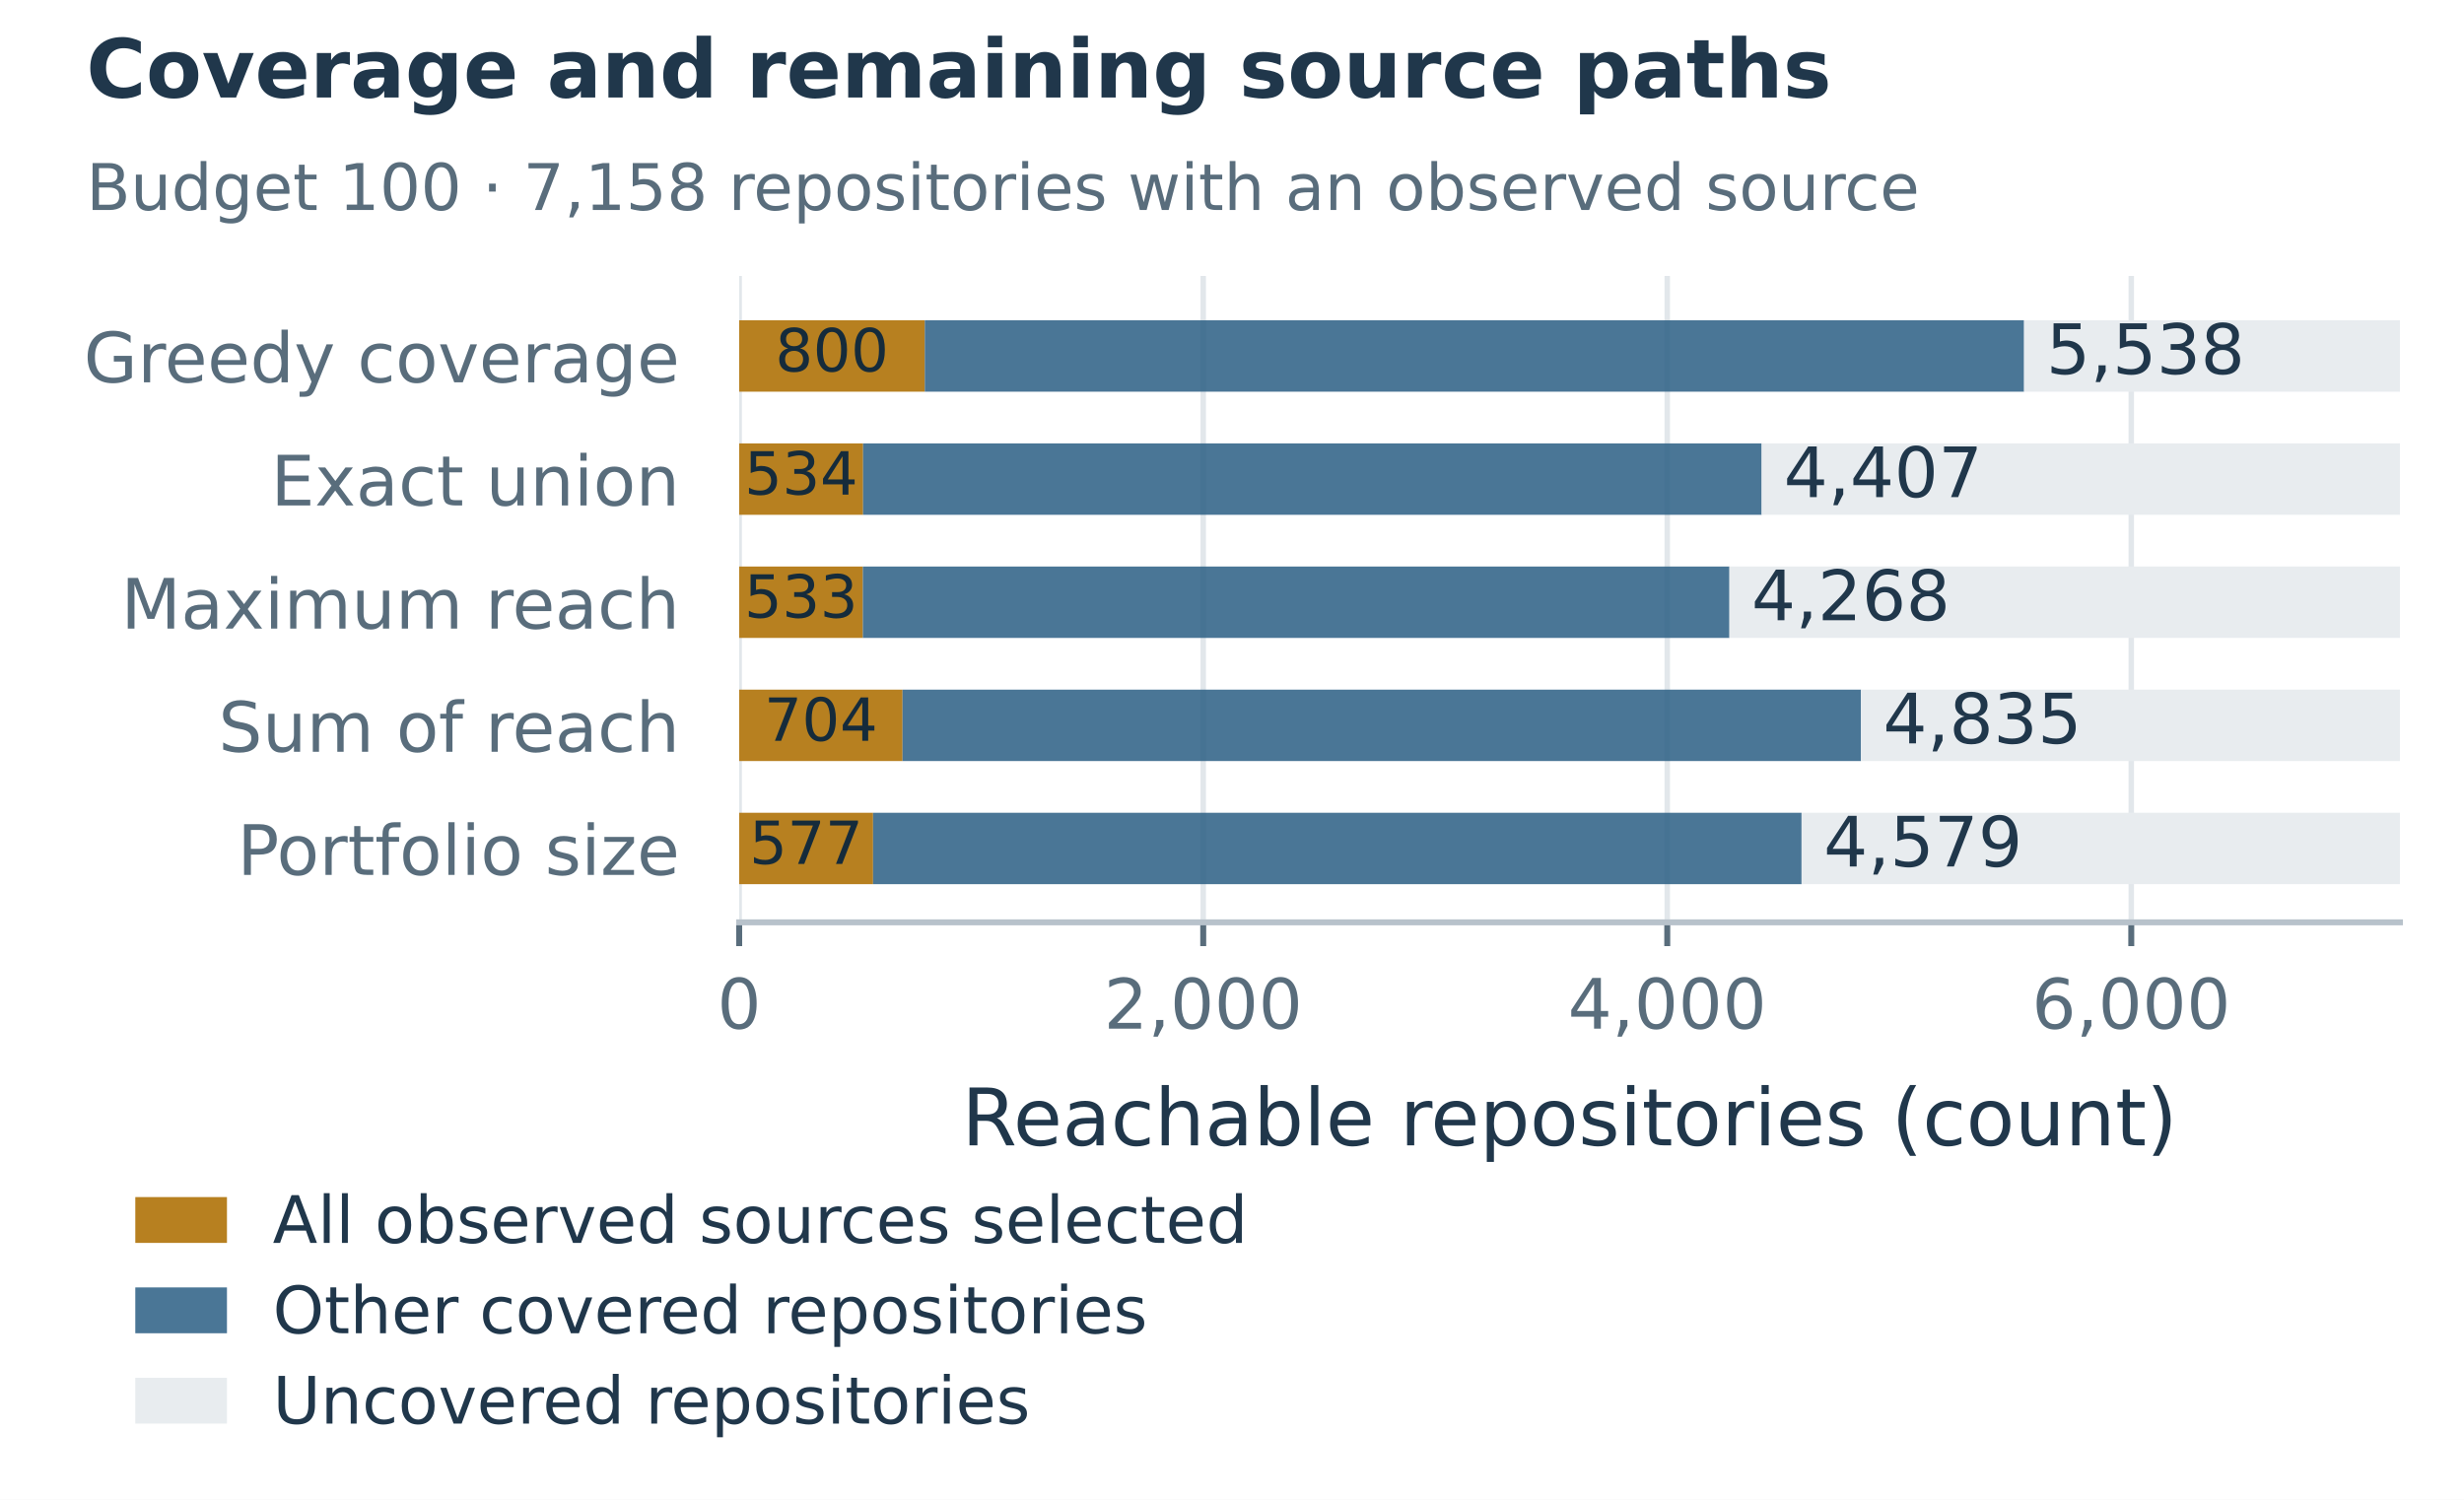
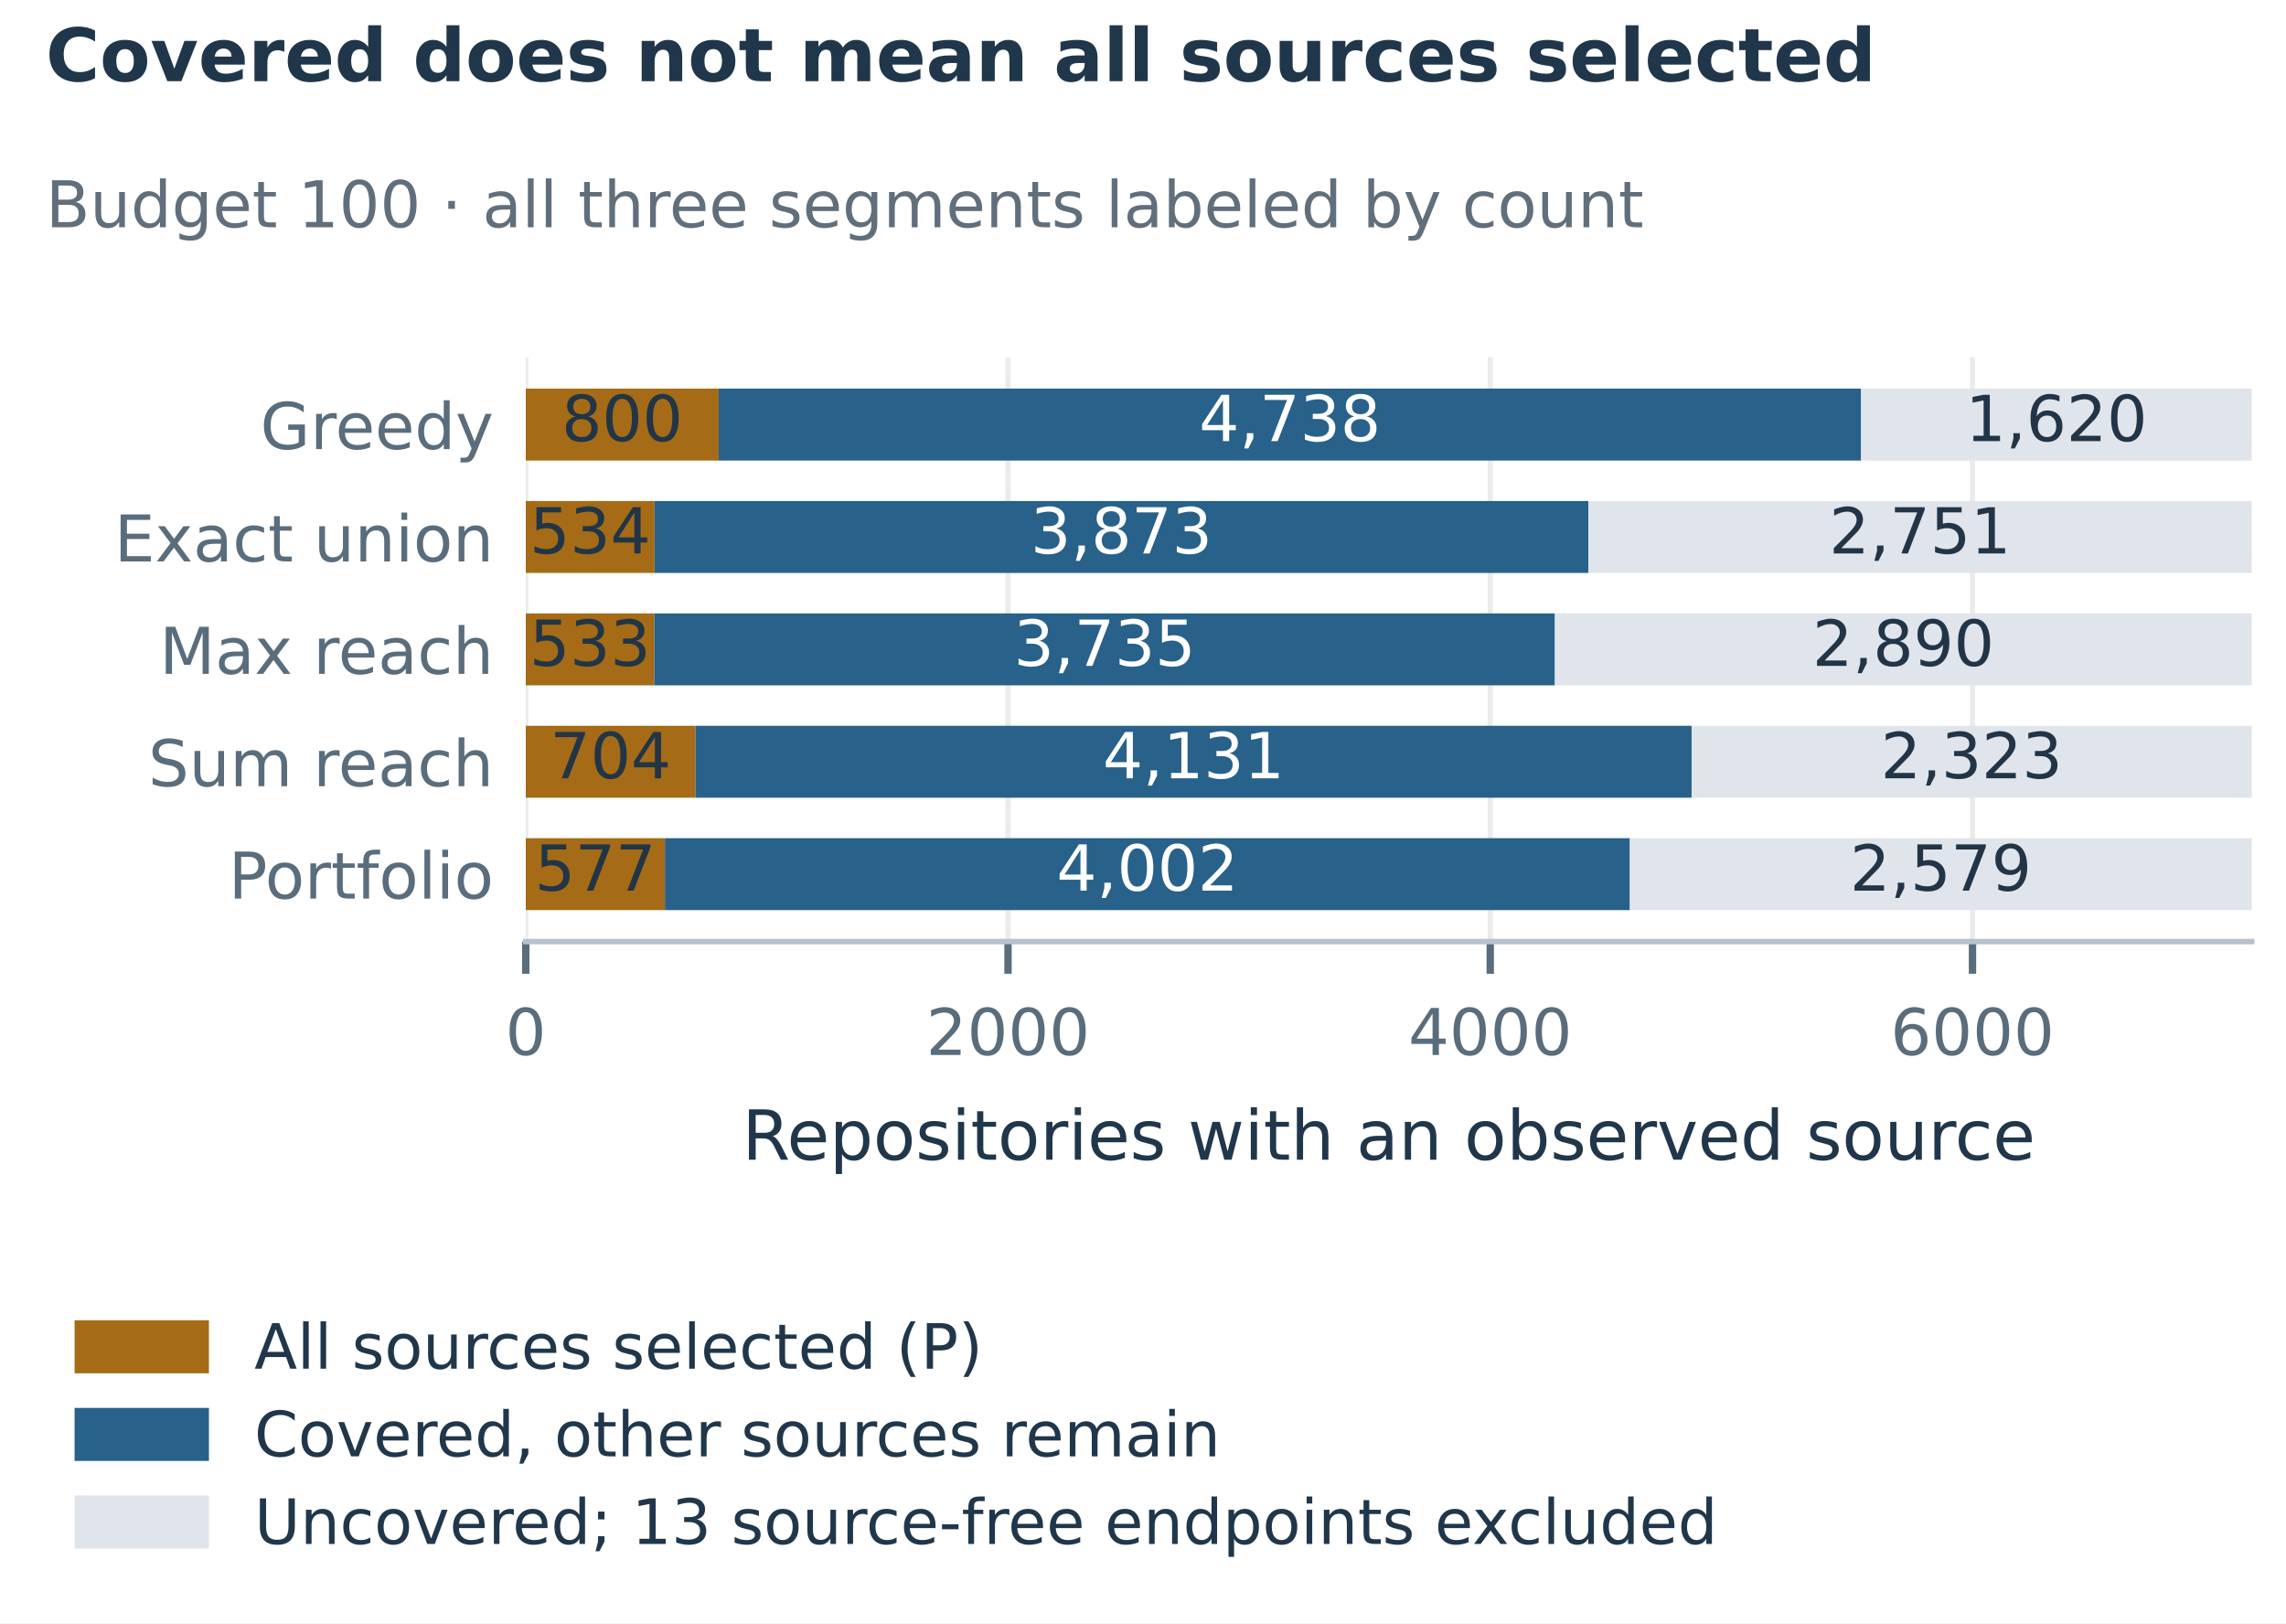
- <svg xmlns="http://www.w3.org/2000/svg" xmlns:xlink="http://www.w3.org/1999/xlink" width="248.4pt" height="151.2pt" viewBox="0 0 248.4 151.2" version="1.1">
+ <svg xmlns="http://www.w3.org/2000/svg" xmlns:xlink="http://www.w3.org/1999/xlink" width="248.4pt" height="176.4pt" viewBox="0 0 248.4 176.4" version="1.1">
  <defs>
    <style type="text/css">*{stroke-linejoin: round; stroke-linecap: butt}</style>
  </defs>
  <g id="figure_1">
    <g id="patch_1">
-       <path d="M 0 151.2  L 248.4 151.2  L 248.4 0  L 0 0  z " style="fill: #ffffff" />
+       <path d="M 0 176.4 L 248.4 176.4 L 248.4 0 L 0 0 z " style="fill: #ffffff" />
    </g>
    <g id="axes_1">
      <g id="patch_2">
-         <path d="M 74.52 92.988  L 241.942 92.988  L 241.942 27.821  L 74.52 27.821  z " style="fill: #ffffff" />
+         <path d="M 57.132 102.312 L 244.674 102.312 L 244.674 38.808 L 57.132 38.808 z " style="fill: #ffffff" />
      </g>
      <g id="matplotlib.axis_1">
        <g id="xtick_1">
          <g id="line2d_1">
-             <path d="M 74.52 92.988  L 74.52 27.821  " clip-path="url(#pa4ce68bf36)" style="fill: none; stroke: #e2e7eb; stroke-width: 0.55; stroke-linecap: square" />
+             <path d="M 57.132 102.312 L 57.132 38.808 " clip-path="url(#p2304d741bd)" style="fill: none; stroke: #ebebeb; stroke-width: 0.55; stroke-linecap: square" />
          </g>
          <g id="line2d_2">
            <defs>
-               <path id="m4e712ffb5f" d="M 0 0  L 0 2.4  " style="stroke: #596d7c; stroke-width: 0.6" />
+               <path id="m0b7fe95cc1" d="M 0 0 L 0 3.5 " style="stroke: #596d7c; stroke-width: 0.8" />
            </defs>
            <g>
-               <use xlink:href="#m4e712ffb5f" x="74.52" y="92.988" style="fill: #596d7c; stroke: #596d7c; stroke-width: 0.6" />
+               <use xlink:href="#m0b7fe95cc1" x="57.132" y="102.312" style="fill: #596d7c; stroke: #596d7c; stroke-width: 0.8" />
            </g>
          </g>
          <g id="text_1">
-             <text style="font-size: 7px; font-family: 'DejaVu Sans'; text-anchor: middle; fill: #596d7c" x="74.52" y="103.706" transform="rotate(-0 74.52 103.7064)">0</text>
+             <text style="font-size: 7px; font-family: 'DejaVu Sans'; text-anchor: middle; fill: #596d7c" x="57.132" y="114.63" transform="rotate(-0 57.132 114.6304)">0</text>
          </g>
        </g>
        <g id="xtick_2">
          <g id="line2d_3">
-             <path d="M 121.299 92.988  L 121.299 27.821  " clip-path="url(#pa4ce68bf36)" style="fill: none; stroke: #e2e7eb; stroke-width: 0.55; stroke-linecap: square" />
+             <path d="M 109.533 102.312 L 109.533 38.808 " clip-path="url(#p2304d741bd)" style="fill: none; stroke: #ebebeb; stroke-width: 0.55; stroke-linecap: square" />
          </g>
          <g id="line2d_4">
            <g>
-               <use xlink:href="#m4e712ffb5f" x="121.299" y="92.988" style="fill: #596d7c; stroke: #596d7c; stroke-width: 0.6" />
+               <use xlink:href="#m0b7fe95cc1" x="109.533" y="102.312" style="fill: #596d7c; stroke: #596d7c; stroke-width: 0.8" />
            </g>
          </g>
          <g id="text_2">
-             <text style="font-size: 7px; font-family: 'DejaVu Sans'; text-anchor: middle; fill: #596d7c" x="121.299" y="103.706" transform="rotate(-0 121.2989 103.7064)">2,000</text>
+             <text style="font-size: 7px; font-family: 'DejaVu Sans'; text-anchor: middle; fill: #596d7c" x="109.533" y="114.63" transform="rotate(-0 109.5327 114.6304)">2000</text>
          </g>
        </g>
        <g id="xtick_3">
          <g id="line2d_5">
-             <path d="M 168.078 92.988  L 168.078 27.821  " clip-path="url(#pa4ce68bf36)" style="fill: none; stroke: #e2e7eb; stroke-width: 0.55; stroke-linecap: square" />
+             <path d="M 161.933 102.312 L 161.933 38.808 " clip-path="url(#p2304d741bd)" style="fill: none; stroke: #ebebeb; stroke-width: 0.55; stroke-linecap: square" />
          </g>
          <g id="line2d_6">
            <g>
-               <use xlink:href="#m4e712ffb5f" x="168.078" y="92.988" style="fill: #596d7c; stroke: #596d7c; stroke-width: 0.6" />
+               <use xlink:href="#m0b7fe95cc1" x="161.933" y="102.312" style="fill: #596d7c; stroke: #596d7c; stroke-width: 0.8" />
            </g>
          </g>
          <g id="text_3">
-             <text style="font-size: 7px; font-family: 'DejaVu Sans'; text-anchor: middle; fill: #596d7c" x="168.078" y="103.706" transform="rotate(-0 168.0778 103.7064)">4,000</text>
+             <text style="font-size: 7px; font-family: 'DejaVu Sans'; text-anchor: middle; fill: #596d7c" x="161.933" y="114.63" transform="rotate(-0 161.9333 114.6304)">4000</text>
          </g>
        </g>
        <g id="xtick_4">
          <g id="line2d_7">
-             <path d="M 214.857 92.988  L 214.857 27.821  " clip-path="url(#pa4ce68bf36)" style="fill: none; stroke: #e2e7eb; stroke-width: 0.55; stroke-linecap: square" />
+             <path d="M 214.334 102.312 L 214.334 38.808 " clip-path="url(#p2304d741bd)" style="fill: none; stroke: #ebebeb; stroke-width: 0.55; stroke-linecap: square" />
          </g>
          <g id="line2d_8">
            <g>
-               <use xlink:href="#m4e712ffb5f" x="214.857" y="92.988" style="fill: #596d7c; stroke: #596d7c; stroke-width: 0.6" />
+               <use xlink:href="#m0b7fe95cc1" x="214.334" y="102.312" style="fill: #596d7c; stroke: #596d7c; stroke-width: 0.8" />
            </g>
          </g>
          <g id="text_4">
-             <text style="font-size: 7px; font-family: 'DejaVu Sans'; text-anchor: middle; fill: #596d7c" x="214.857" y="103.706" transform="rotate(-0 214.8566 103.7064)">6,000</text>
+             <text style="font-size: 7px; font-family: 'DejaVu Sans'; text-anchor: middle; fill: #596d7c" x="214.334" y="114.63" transform="rotate(-0 214.334 114.6304)">6000</text>
          </g>
        </g>
        <g id="text_5">
-           <text style="font-size: 8px; font-family: 'DejaVu Sans'; text-anchor: middle; fill: #20374b" x="158.231" y="115.467" transform="rotate(-0 158.2308 115.4668)">Reachable repositories (count)</text>
+           <text style="font-size: 7.5px; font-family: 'DejaVu Sans'; text-anchor: middle; fill: #20374b" x="150.903" y="126.011" transform="rotate(-0 150.903 126.0108)">Repositories with an observed source</text>
        </g>
      </g>
      <g id="matplotlib.axis_2">
        <g id="ytick_1">
          <g id="line2d_9" />
          <g id="text_6">
-             <text style="font-size: 7px; font-family: 'DejaVu Sans'; text-anchor: end; fill: #596d7c" x="68.52" y="38.549" transform="rotate(-0 68.52 38.54857)">Greedy coverage</text>
+             <text style="font-size: 7px; font-family: 'DejaVu Sans'; text-anchor: end; fill: #596d7c" x="53.632" y="48.795" transform="rotate(-0 53.632 48.79484)">Greedy</text>
          </g>
        </g>
        <g id="ytick_2">
          <g id="line2d_10" />
          <g id="text_7">
-             <text style="font-size: 7px; font-family: 'DejaVu Sans'; text-anchor: end; fill: #596d7c" x="68.52" y="50.961" transform="rotate(-0 68.52 50.96137)">Exact union</text>
+             <text style="font-size: 7px; font-family: 'DejaVu Sans'; text-anchor: end; fill: #596d7c" x="53.632" y="61.007" transform="rotate(-0 53.632 61.00715)">Exact union</text>
          </g>
        </g>
        <g id="ytick_3">
          <g id="line2d_11" />
          <g id="text_8">
-             <text style="font-size: 7px; font-family: 'DejaVu Sans'; text-anchor: end; fill: #596d7c" x="68.52" y="63.374" transform="rotate(-0 68.52 63.37417)">Maximum reach</text>
+             <text style="font-size: 7px; font-family: 'DejaVu Sans'; text-anchor: end; fill: #596d7c" x="53.632" y="73.219" transform="rotate(-0 53.632 73.21945)">Max reach</text>
          </g>
        </g>
        <g id="ytick_4">
          <g id="line2d_12" />
          <g id="text_9">
-             <text style="font-size: 7px; font-family: 'DejaVu Sans'; text-anchor: end; fill: #596d7c" x="68.52" y="75.787" transform="rotate(-0 68.52 75.78697)">Sum of reach</text>
+             <text style="font-size: 7px; font-family: 'DejaVu Sans'; text-anchor: end; fill: #596d7c" x="53.632" y="85.432" transform="rotate(-0 53.632 85.43176)">Sum reach</text>
          </g>
        </g>
        <g id="ytick_5">
          <g id="line2d_13" />
          <g id="text_10">
-             <text style="font-size: 7px; font-family: 'DejaVu Sans'; text-anchor: end; fill: #596d7c" x="68.52" y="88.2" transform="rotate(-0 68.52 88.19977)">Portfolio size</text>
+             <text style="font-size: 7px; font-family: 'DejaVu Sans'; text-anchor: end; fill: #596d7c" x="53.632" y="97.644" transform="rotate(-0 53.632 97.64407)">Portfolio</text>
          </g>
        </g>
      </g>
      <g id="patch_3">
-         <path d="M 74.52 32.289  L 93.232 32.289  L 93.232 39.489  L 74.52 39.489  z " clip-path="url(#pa4ce68bf36)" style="fill: #b78020" />
+         <path d="M 57.132 42.227 L 78.092 42.227 L 78.092 50.043 L 57.132 50.043 z " clip-path="url(#p2304d741bd)" style="fill: #a56b16" />
      </g>
      <g id="patch_4">
-         <path d="M 93.232 32.289  L 204.051 32.289  L 204.051 39.489  L 93.232 39.489  z " clip-path="url(#pa4ce68bf36)" style="fill: #2d6085; opacity: 0.86" />
+         <path d="M 78.092 42.227 L 202.229 42.227 L 202.229 50.043 L 78.092 50.043 z " clip-path="url(#p2304d741bd)" style="fill: #28618a" />
      </g>
      <g id="patch_5">
-         <path d="M 204.051 32.289  L 241.942 32.289  L 241.942 39.489  L 204.051 39.489  z " clip-path="url(#pa4ce68bf36)" style="fill: #e8ecef" />
+         <path d="M 202.229 42.227 L 244.674 42.227 L 244.674 50.043 L 202.229 50.043 z " clip-path="url(#p2304d741bd)" style="fill: #dfe5ea" />
      </g>
      <g id="patch_6">
-         <path d="M 74.52 44.702  L 87.01 44.702  L 87.01 51.902  L 74.52 51.902  z " clip-path="url(#pa4ce68bf36)" style="fill: #b78020" />
+         <path d="M 57.132 54.44 L 71.123 54.44 L 71.123 62.256 L 57.132 62.256 z " clip-path="url(#p2304d741bd)" style="fill: #a56b16" />
      </g>
      <g id="patch_7">
-         <path d="M 87.01 44.702  L 177.597 44.702  L 177.597 51.902  L 87.01 51.902  z " clip-path="url(#pa4ce68bf36)" style="fill: #2d6085; opacity: 0.86" />
+         <path d="M 71.123 54.44 L 172.597 54.44 L 172.597 62.256 L 71.123 62.256 z " clip-path="url(#p2304d741bd)" style="fill: #28618a" />
      </g>
      <g id="patch_8">
-         <path d="M 177.597 44.702  L 241.942 44.702  L 241.942 51.902  L 177.597 51.902  z " clip-path="url(#pa4ce68bf36)" style="fill: #e8ecef" />
+         <path d="M 172.597 54.44 L 244.674 54.44 L 244.674 62.256 L 172.597 62.256 z " clip-path="url(#p2304d741bd)" style="fill: #dfe5ea" />
      </g>
      <g id="patch_9">
-         <path d="M 74.52 57.115  L 86.987 57.115  L 86.987 64.314  L 74.52 64.314  z " clip-path="url(#pa4ce68bf36)" style="fill: #b78020" />
+         <path d="M 57.132 66.652 L 71.097 66.652 L 71.097 74.468 L 57.132 74.468 z " clip-path="url(#p2304d741bd)" style="fill: #a56b16" />
      </g>
      <g id="patch_10">
-         <path d="M 86.987 57.115  L 174.346 57.115  L 174.346 64.314  L 86.987 64.314  z " clip-path="url(#pa4ce68bf36)" style="fill: #2d6085; opacity: 0.86" />
+         <path d="M 71.097 66.652 L 168.955 66.652 L 168.955 74.468 L 71.097 74.468 z " clip-path="url(#p2304d741bd)" style="fill: #28618a" />
      </g>
      <g id="patch_11">
-         <path d="M 174.346 57.115  L 241.942 57.115  L 241.942 64.314  L 174.346 64.314  z " clip-path="url(#pa4ce68bf36)" style="fill: #e8ecef" />
+         <path d="M 168.955 66.652 L 244.674 66.652 L 244.674 74.468 L 168.955 74.468 z " clip-path="url(#p2304d741bd)" style="fill: #dfe5ea" />
      </g>
      <g id="patch_12">
-         <path d="M 74.52 69.528  L 90.986 69.528  L 90.986 76.727  L 74.52 76.727  z " clip-path="url(#pa4ce68bf36)" style="fill: #b78020" />
+         <path d="M 57.132 78.864 L 75.577 78.864 L 75.577 86.68 L 57.132 86.68 z " clip-path="url(#p2304d741bd)" style="fill: #a56b16" />
      </g>
      <g id="patch_13">
-         <path d="M 90.986 69.528  L 187.608 69.528  L 187.608 76.727  L 90.986 76.727  z " clip-path="url(#pa4ce68bf36)" style="fill: #2d6085; opacity: 0.86" />
+         <path d="M 75.577 78.864 L 183.811 78.864 L 183.811 86.68 L 75.577 86.68 z " clip-path="url(#p2304d741bd)" style="fill: #28618a" />
      </g>
      <g id="patch_14">
-         <path d="M 187.608 69.528  L 241.942 69.528  L 241.942 76.727  L 187.608 76.727  z " clip-path="url(#pa4ce68bf36)" style="fill: #e8ecef" />
+         <path d="M 183.811 78.864 L 244.674 78.864 L 244.674 86.68 L 183.811 86.68 z " clip-path="url(#p2304d741bd)" style="fill: #dfe5ea" />
      </g>
      <g id="patch_15">
-         <path d="M 74.52 81.941  L 88.016 81.941  L 88.016 89.14  L 74.52 89.14  z " clip-path="url(#pa4ce68bf36)" style="fill: #b78020" />
+         <path d="M 57.132 91.077 L 72.25 91.077 L 72.25 98.893 L 57.132 98.893 z " clip-path="url(#p2304d741bd)" style="fill: #a56b16" />
      </g>
      <g id="patch_16">
-         <path d="M 88.016 81.941  L 181.62 81.941  L 181.62 89.14  L 88.016 89.14  z " clip-path="url(#pa4ce68bf36)" style="fill: #2d6085; opacity: 0.86" />
+         <path d="M 72.25 91.077 L 177.103 91.077 L 177.103 98.893 L 72.25 98.893 z " clip-path="url(#p2304d741bd)" style="fill: #28618a" />
      </g>
      <g id="patch_17">
-         <path d="M 181.62 81.941  L 241.942 81.941  L 241.942 89.14  L 181.62 89.14  z " clip-path="url(#pa4ce68bf36)" style="fill: #e8ecef" />
+         <path d="M 177.103 91.077 L 244.674 91.077 L 244.674 98.893 L 177.103 98.893 z " clip-path="url(#p2304d741bd)" style="fill: #dfe5ea" />
      </g>
      <g id="patch_18">
-         <path d="M 74.52 92.988  L 241.942 92.988  " style="fill: none; stroke: #b8c2cb; stroke-width: 0.6; stroke-linejoin: miter; stroke-linecap: square" />
+         <path d="M 57.132 102.312 L 244.674 102.312 " style="fill: none; stroke: #b8c2cb; stroke-width: 0.6; stroke-linejoin: miter; stroke-linecap: square" />
      </g>
      <g id="text_11">
-         <text style="font-size: 6px; font-family: 'DejaVu Sans'; text-anchor: middle; fill: #152b3b" x="83.876" y="37.448" transform="rotate(-0 83.87578 37.44771)">800</text>
+         <text style="font-size: 6.9px; font-family: 'DejaVu Sans'; text-anchor: middle; fill: #213547" x="67.612" y="47.928" transform="rotate(-0 67.61213 47.92777)">800</text>
      </g>
      <g id="text_12">
-         <text style="font-size: 7px; font-family: 'DejaVu Sans'; text-anchor: start; fill: #20374b" x="206.273" y="37.707" transform="rotate(-0 206.2727 37.70748)">5,538</text>
+         <text style="font-size: 6.9px; font-family: 'DejaVu Sans'; text-anchor: middle; fill: #ffffff" x="140.161" y="47.928" transform="rotate(-0 140.1609 47.92777)">4,738</text>
      </g>
      <g id="text_13">
-         <text style="font-size: 6px; font-family: 'DejaVu Sans'; text-anchor: middle; fill: #152b3b" x="80.765" y="49.861" transform="rotate(-0 80.76498 49.86051)">534</text>
+         <text style="font-size: 6.9px; font-family: 'DejaVu Sans'; text-anchor: middle; fill: #213547" x="223.452" y="47.928" transform="rotate(-0 223.4517 47.92777)">1,620</text>
      </g>
      <g id="text_14">
-         <text style="font-size: 7px; font-family: 'DejaVu Sans'; text-anchor: start; fill: #20374b" x="179.819" y="50.12" transform="rotate(-0 179.8193 50.12028)">4,407</text>
+         <text style="font-size: 6.9px; font-family: 'DejaVu Sans'; text-anchor: middle; fill: #213547" x="64.127" y="60.14" transform="rotate(-0 64.12749 60.14008)">534</text>
      </g>
      <g id="text_15">
-         <text style="font-size: 6px; font-family: 'DejaVu Sans'; text-anchor: middle; fill: #152b3b" x="80.753" y="62.273" transform="rotate(-0 80.75329 62.27331)">533</text>
+         <text style="font-size: 6.9px; font-family: 'DejaVu Sans'; text-anchor: middle; fill: #ffffff" x="121.86" y="60.14" transform="rotate(-0 121.8599 60.14008)">3,873</text>
      </g>
      <g id="text_16">
-         <text style="font-size: 7px; font-family: 'DejaVu Sans'; text-anchor: start; fill: #20374b" x="176.568" y="62.533" transform="rotate(-0 176.5681 62.53308)">4,268</text>
+         <text style="font-size: 6.9px; font-family: 'DejaVu Sans'; text-anchor: middle; fill: #213547" x="208.635" y="60.14" transform="rotate(-0 208.6354 60.14008)">2,751</text>
      </g>
      <g id="text_17">
-         <text style="font-size: 6px; font-family: 'DejaVu Sans'; text-anchor: middle; fill: #152b3b" x="82.753" y="74.686" transform="rotate(-0 82.75308 74.68611)">704</text>
+         <text style="font-size: 6.9px; font-family: 'DejaVu Sans'; text-anchor: middle; fill: #213547" x="64.114" y="72.352" transform="rotate(-0 64.11439 72.35238)">533</text>
      </g>
      <g id="text_18">
-         <text style="font-size: 7px; font-family: 'DejaVu Sans'; text-anchor: start; fill: #20374b" x="189.83" y="74.946" transform="rotate(-0 189.8299 74.94588)">4,835</text>
+         <text style="font-size: 6.9px; font-family: 'DejaVu Sans'; text-anchor: middle; fill: #ffffff" x="120.026" y="72.352" transform="rotate(-0 120.0259 72.35238)">3,735</text>
      </g>
      <g id="text_19">
-         <text style="font-size: 6px; font-family: 'DejaVu Sans'; text-anchor: middle; fill: #152b3b" x="81.268" y="87.099" transform="rotate(-0 81.26785 87.09891)">577</text>
+         <text style="font-size: 6.9px; font-family: 'DejaVu Sans'; text-anchor: middle; fill: #213547" x="206.815" y="72.352" transform="rotate(-0 206.8145 72.35238)">2,890</text>
      </g>
      <g id="text_20">
-         <text style="font-size: 7px; font-family: 'DejaVu Sans'; text-anchor: start; fill: #20374b" x="183.842" y="87.359" transform="rotate(-0 183.8422 87.35868)">4,579</text>
-       </g>
-     </g>
-     <g id="text_21">
-       <text style="font-weight: 700; font-size: 8.2px; font-family: 'DejaVu Sans'; text-anchor: start; fill: #20374b" x="8.694" y="9.828" transform="rotate(-0 8.694 9.828)">Coverage and remaining source paths</text>
-     </g>
-     <g id="text_22">
-       <text style="font-size: 6.5px; font-family: 'DejaVu Sans'; text-anchor: start; fill: #596d7c" x="8.694" y="21.168" transform="rotate(-0 8.694 21.168)">Budget 100 · 7,158 repositories with an observed source</text>
+         <text style="font-size: 6.9px; font-family: 'DejaVu Sans'; text-anchor: middle; fill: #213547" x="66.355" y="84.565" transform="rotate(-0 66.35452 84.56469)">704</text>
+       </g>
+       <g id="text_21">
+         <text style="font-size: 6.9px; font-family: 'DejaVu Sans'; text-anchor: middle; fill: #ffffff" x="129.694" y="84.565" transform="rotate(-0 129.6938 84.56469)">4,131</text>
+       </g>
+       <g id="text_22">
+         <text style="font-size: 6.9px; font-family: 'DejaVu Sans'; text-anchor: middle; fill: #213547" x="214.242" y="84.565" transform="rotate(-0 214.2423 84.56469)">2,323</text>
+       </g>
+       <g id="text_23">
+         <text style="font-size: 6.9px; font-family: 'DejaVu Sans'; text-anchor: middle; fill: #213547" x="64.691" y="96.777" transform="rotate(-0 64.6908 96.777)">577</text>
+       </g>
+       <g id="text_24">
+         <text style="font-size: 6.9px; font-family: 'DejaVu Sans'; text-anchor: middle; fill: #ffffff" x="124.676" y="96.777" transform="rotate(-0 124.6765 96.777)">4,002</text>
+       </g>
+       <g id="text_25">
+         <text style="font-size: 6.9px; font-family: 'DejaVu Sans'; text-anchor: middle; fill: #213547" x="210.889" y="96.777" transform="rotate(-0 210.8887 96.777)">2,579</text>
+       </g>
+     </g>
+     <g id="text_26">
+       <text style="font-weight: 700; font-size: 8px; font-family: 'DejaVu Sans'; text-anchor: start; fill: #20374b" x="4.968" y="8.82" transform="rotate(-0 4.968 8.82)">Covered does not mean all sources selected</text>
+     </g>
+     <g id="text_27">
+       <text style="font-size: 7px; font-family: 'DejaVu Sans'; text-anchor: start; fill: #606f7b" x="4.968" y="24.696" transform="rotate(-0 4.968 24.696)">Budget 100 · all three segments labeled by count</text>
    </g>
    <g id="legend_1">
      <g id="patch_19">
-         <path d="M 13.64 125.306  L 22.88 125.306  L 22.88 120.686  L 13.64 120.686  z " style="fill: #b78020" />
-       </g>
-       <g id="text_23">
-         <text style="font-size: 6.6px; font-family: 'DejaVu Sans'; text-anchor: start; fill: #20374b" x="27.5" y="125.306" transform="rotate(-0 27.5004 125.3062)">All observed sources selected</text>
+         <path d="M 8.604 148.723 L 22.204 148.723 L 22.204 143.963 L 8.604 143.963 z " style="fill: #a56b16; stroke: #a56b16; stroke-linejoin: miter" />
+       </g>
+       <g id="text_28">
+         <text style="font-size: 6.8px; font-family: 'DejaVu Sans'; text-anchor: start; fill: #20374b" x="27.644" y="148.723" transform="rotate(-0 27.644 148.7233)">All sources selected (P)</text>
      </g>
      <g id="patch_20">
-         <path d="M 13.64 134.415  L 22.88 134.415  L 22.88 129.795  L 13.64 129.795  z " style="fill: #2d6085; opacity: 0.86" />
-       </g>
-       <g id="text_24">
-         <text style="font-size: 6.6px; font-family: 'DejaVu Sans'; text-anchor: start; fill: #20374b" x="27.5" y="134.415" transform="rotate(-0 27.5004 134.4147)">Other covered repositories</text>
+         <path d="M 8.604 158.244 L 22.204 158.244 L 22.204 153.484 L 8.604 153.484 z " style="fill: #28618a; stroke: #28618a; stroke-linejoin: miter" />
+       </g>
+       <g id="text_29">
+         <text style="font-size: 6.8px; font-family: 'DejaVu Sans'; text-anchor: start; fill: #20374b" x="27.644" y="158.244" transform="rotate(-0 27.644 158.2439)">Covered, other sources remain</text>
      </g>
      <g id="patch_21">
-         <path d="M 13.64 143.523  L 22.88 143.523  L 22.88 138.903  L 13.64 138.903  z " style="fill: #e8ecef" />
-       </g>
-       <g id="text_25">
-         <text style="font-size: 6.6px; font-family: 'DejaVu Sans'; text-anchor: start; fill: #20374b" x="27.5" y="143.523" transform="rotate(-0 27.5004 143.5233)">Uncovered repositories</text>
+         <path d="M 8.604 167.764 L 22.204 167.764 L 22.204 163.004 L 8.604 163.004 z " style="fill: #dfe5ea; stroke: #dfe5ea; stroke-linejoin: miter" />
+       </g>
+       <g id="text_30">
+         <text style="font-size: 6.8px; font-family: 'DejaVu Sans'; text-anchor: start; fill: #20374b" x="27.644" y="167.764" transform="rotate(-0 27.644 167.7644)">Uncovered; 13 source-free endpoints excluded</text>
      </g>
    </g>
  </g>
  <defs>
-     <clipPath id="pa4ce68bf36">
-       <rect x="74.52" y="27.821" width="167.422" height="65.167" />
+     <clipPath id="p2304d741bd">
+       <rect x="57.132" y="38.808" width="187.542" height="63.504" />
    </clipPath>
  </defs>
</svg>
